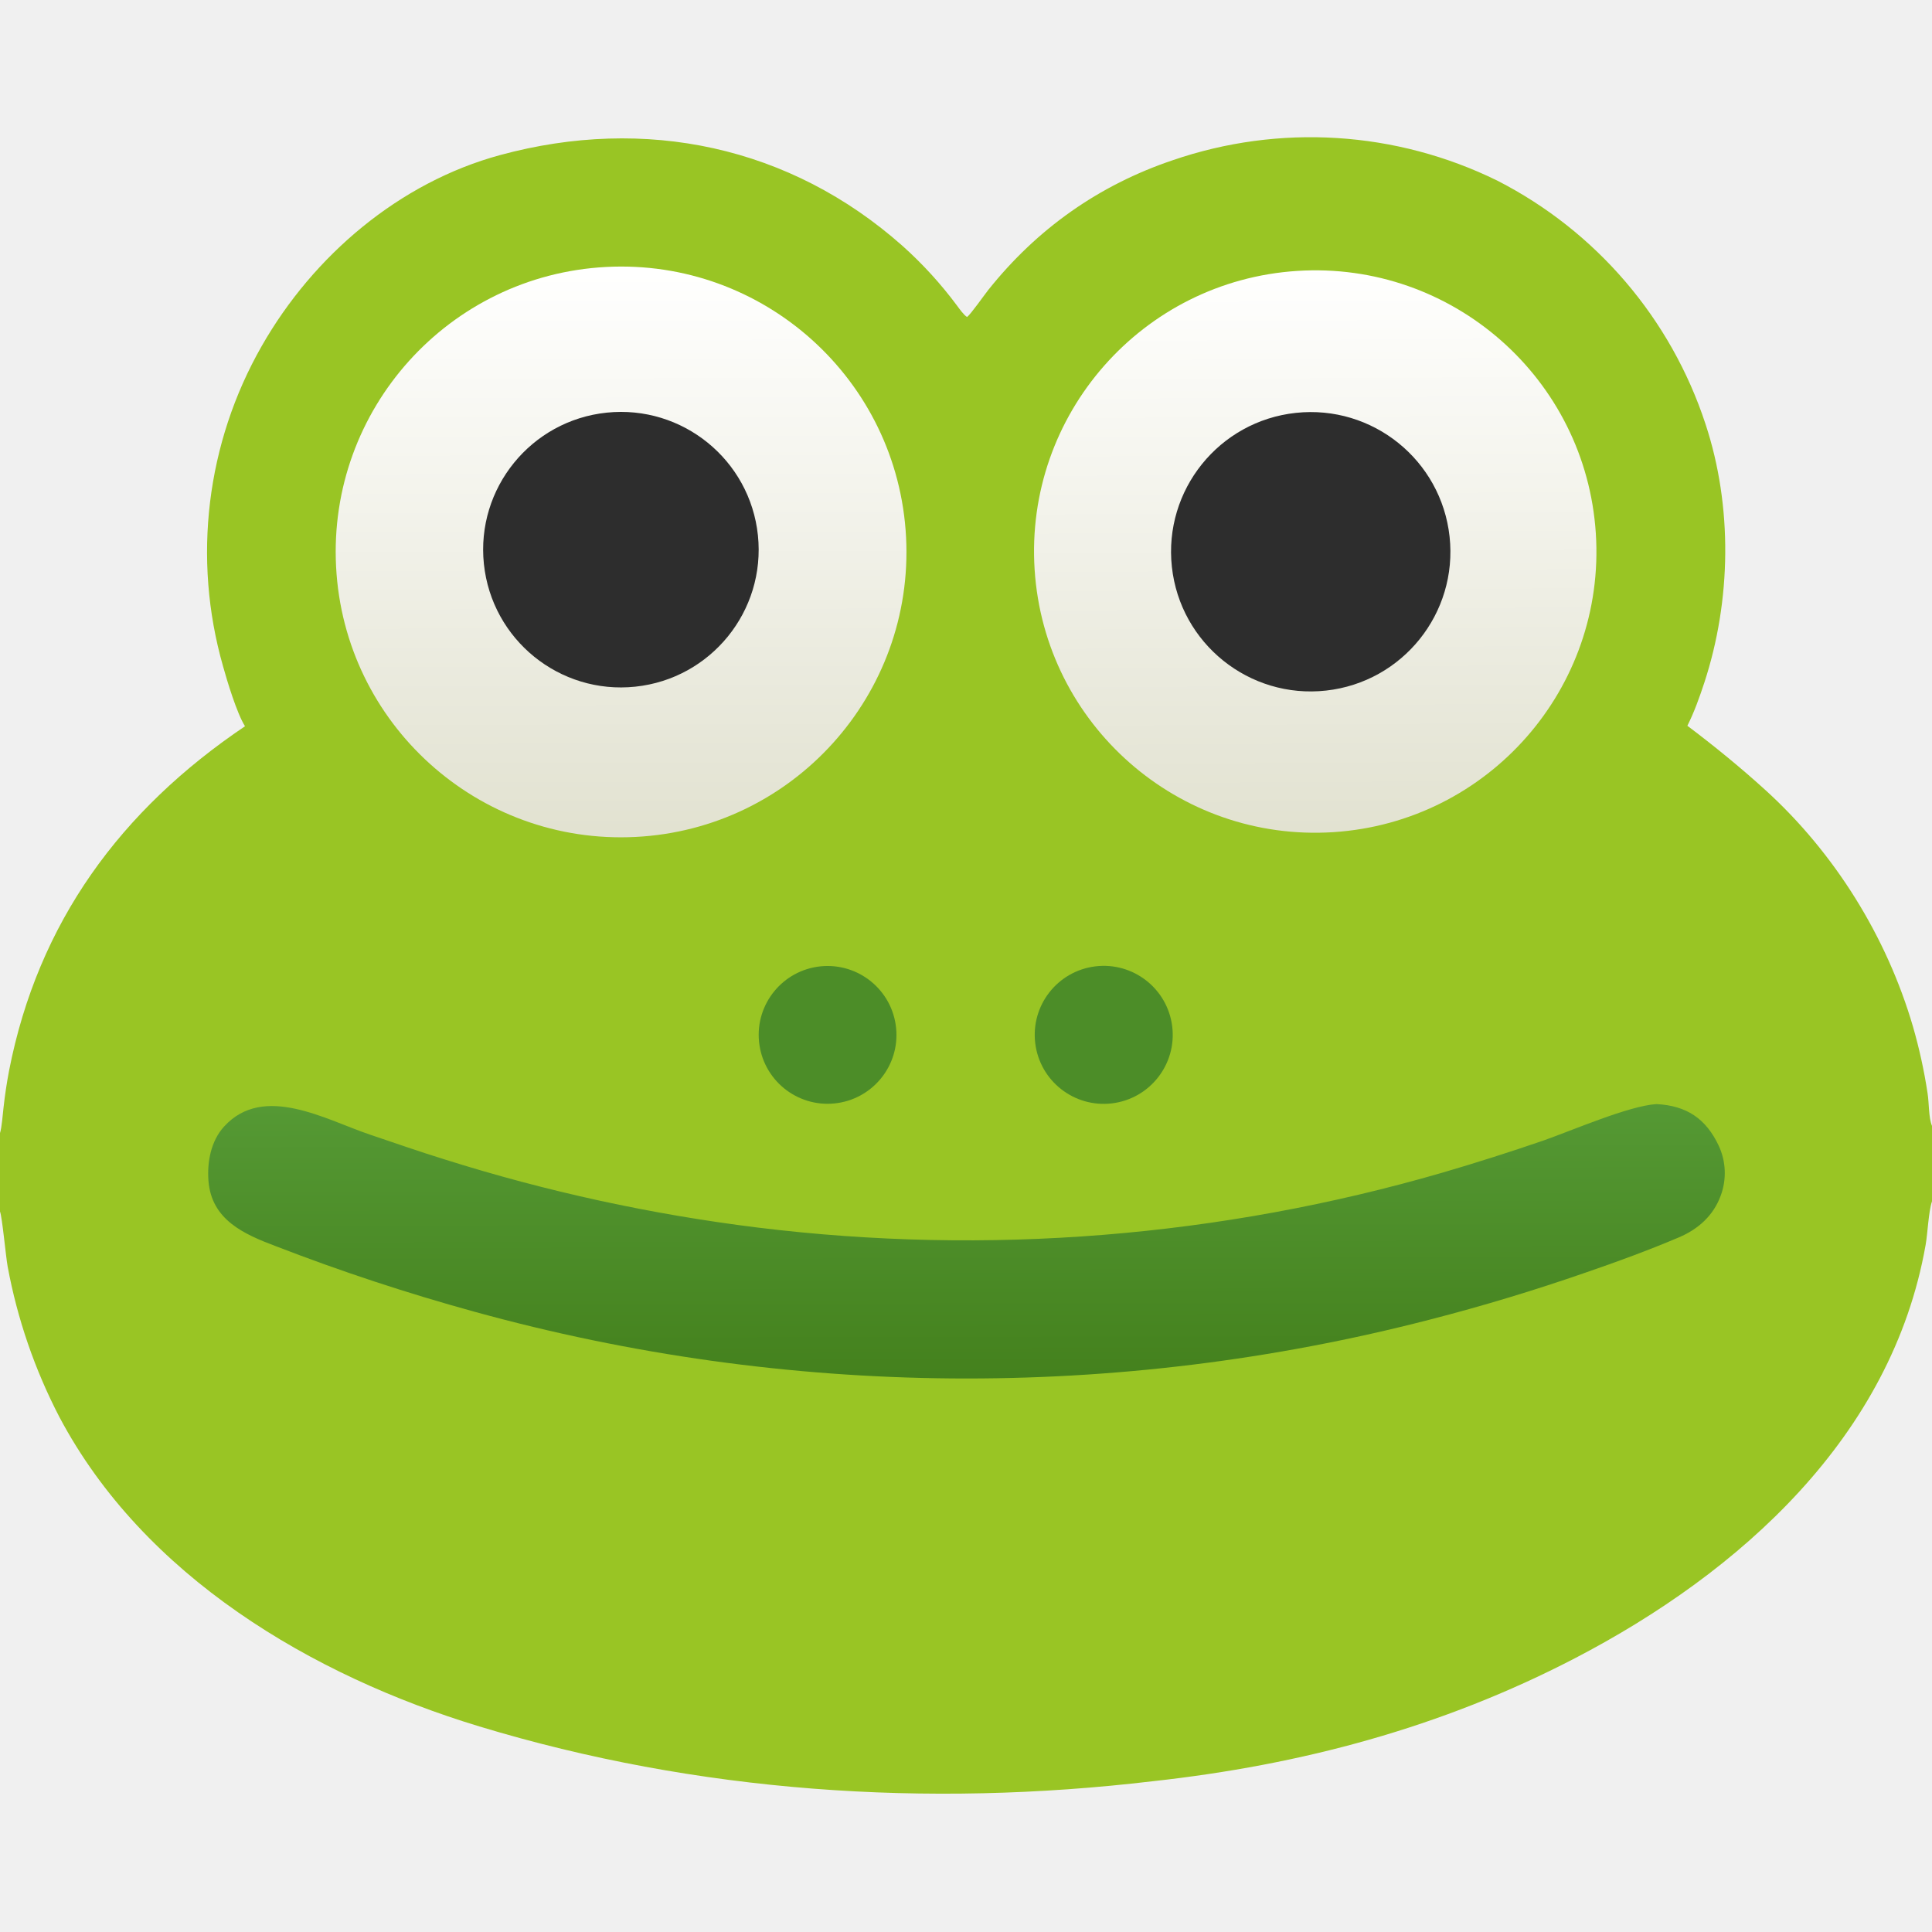
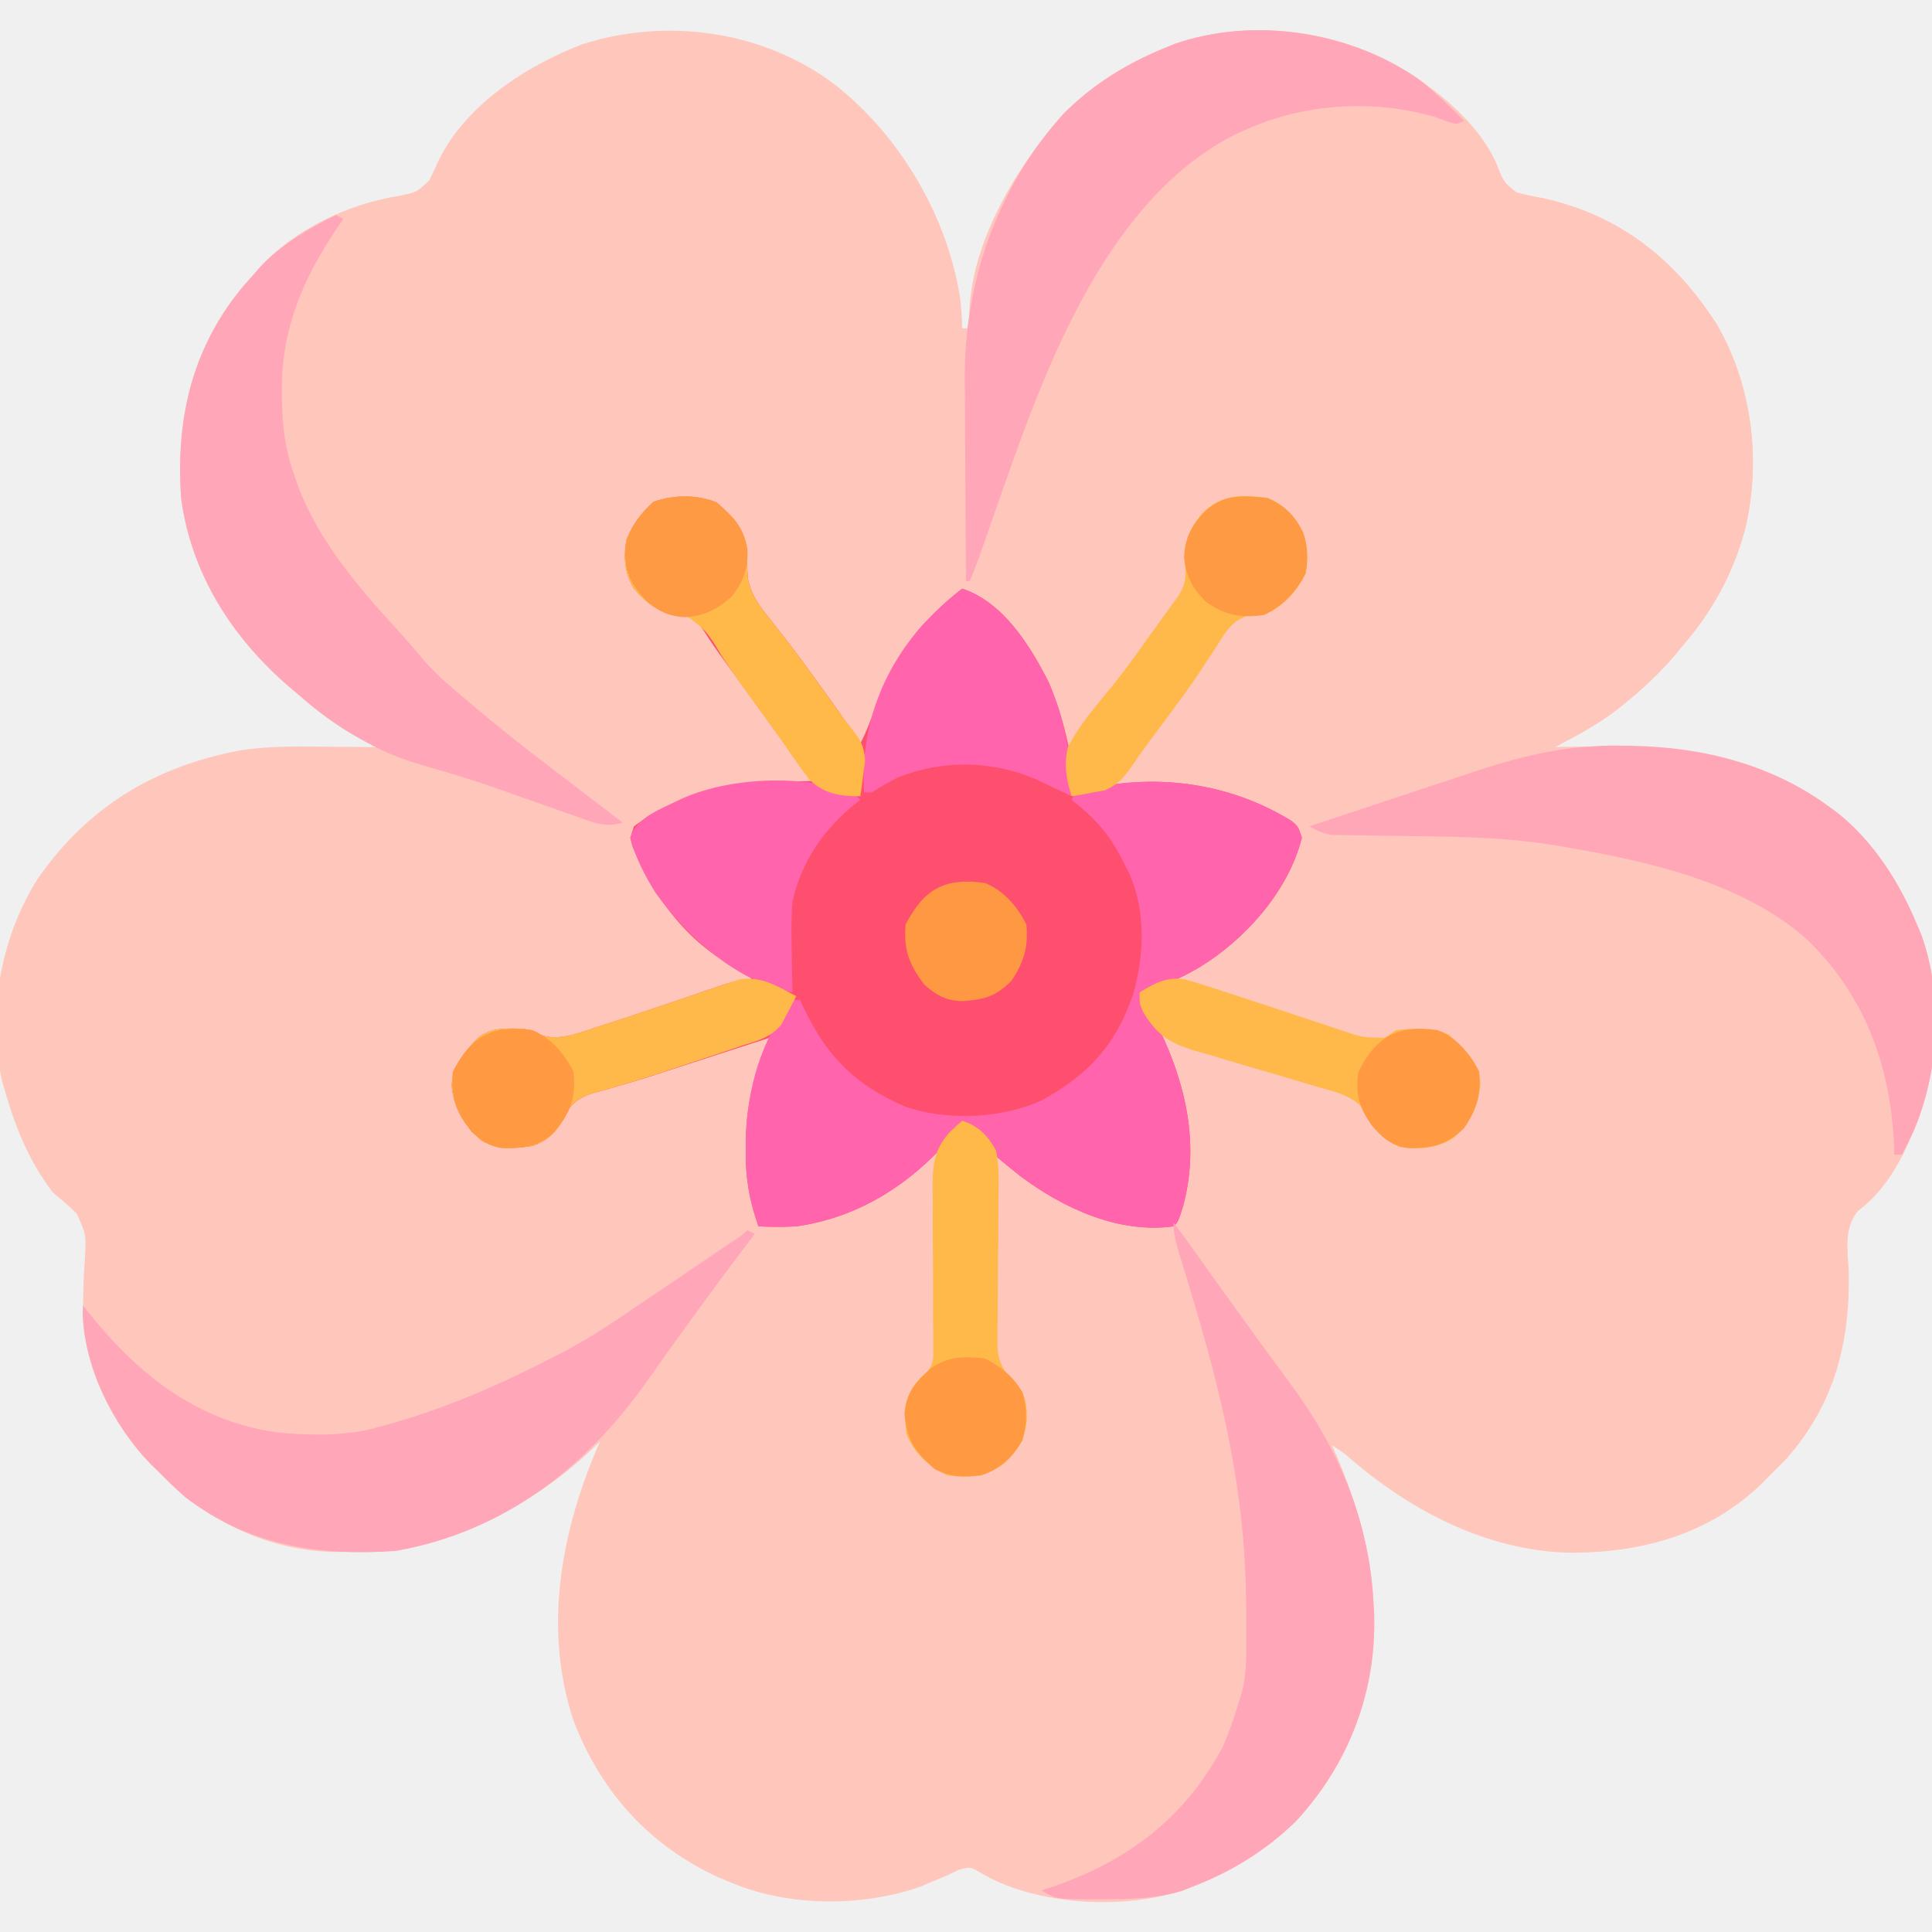
<svg xmlns="http://www.w3.org/2000/svg" width="50" height="50" viewBox="0 0 50 50" fill="none">
-   <path d="M6.341 18.795C6.132 18.467 5.875 17.616 5.77 17.235C4.977 14.451 5.339 11.464 6.776 8.951C8.107 6.618 10.332 4.721 12.947 4.012C16.698 2.994 20.45 3.781 23.361 6.367C23.882 6.834 24.355 7.353 24.772 7.915C24.831 7.995 24.947 8.158 25.028 8.204C25.127 8.128 25.477 7.629 25.578 7.502C26.838 5.922 28.441 4.79 30.349 4.147C33.109 3.198 36.132 3.388 38.751 4.675C41.307 5.982 43.243 8.245 44.138 10.973C44.843 13.106 44.806 15.536 44.108 17.667C43.985 18.041 43.846 18.431 43.669 18.783C44.357 19.3 45.04 19.858 45.678 20.437C47.477 22.068 48.826 24.236 49.507 26.566C49.671 27.134 49.798 27.713 49.886 28.298C49.926 28.551 49.91 28.922 50 29.138V31.091C49.909 31.358 49.889 31.914 49.834 32.224C48.958 37.185 45.034 40.694 40.752 42.919C37.307 44.708 33.675 45.676 29.834 46.098C23.989 46.791 18.046 46.39 12.406 44.68C8.065 43.364 3.72 40.792 1.538 36.674C0.901 35.449 0.449 34.136 0.198 32.778C0.15 32.515 0.057 31.497 0 31.355V29.323C0.047 29.179 0.07 28.839 0.091 28.668C0.126 28.347 0.174 28.029 0.234 27.712C0.985 23.867 3.126 20.961 6.341 18.795Z" fill="#99C524" />
-   <path d="M15.683 6.909C19.759 6.693 23.238 9.825 23.449 13.902C23.66 17.978 20.525 21.453 16.448 21.66C12.377 21.867 8.909 18.737 8.698 14.667C8.486 10.596 11.613 7.124 15.683 6.909Z" fill="url(#paint0_linear_3144_42757)" />
-   <path d="M15.703 10.679C17.66 10.477 19.411 11.899 19.615 13.856C19.819 15.813 18.399 17.565 16.442 17.771C14.483 17.977 12.728 16.555 12.523 14.595C12.319 12.636 13.743 10.882 15.703 10.679Z" fill="#2D2D2D" />
-   <path d="M33.573 7.011C37.583 6.755 41.042 9.796 41.3 13.806C41.559 17.815 38.519 21.275 34.51 21.536C30.498 21.796 27.035 18.754 26.776 14.742C26.517 10.73 29.561 7.268 33.573 7.011Z" fill="url(#paint1_linear_3144_42757)" />
-   <path d="M33.537 10.685C35.52 10.473 37.299 11.906 37.515 13.888C37.731 15.87 36.301 17.652 34.319 17.872C32.333 18.092 30.544 16.657 30.328 14.67C30.112 12.683 31.549 10.898 33.537 10.685Z" fill="#2D2D2D" />
-   <path d="M42.865 28.574C43.644 28.611 44.15 28.948 44.481 29.652C44.67 30.058 44.688 30.523 44.532 30.943C44.342 31.461 43.949 31.811 43.452 32.022C42.668 32.355 41.853 32.654 41.048 32.93C39.716 33.393 38.366 33.801 37.001 34.152C28.884 36.251 20.359 36.179 12.278 33.947C10.537 33.468 8.822 32.903 7.138 32.251C6.314 31.941 5.471 31.57 5.395 30.556C5.358 30.068 5.459 29.528 5.799 29.155C6.824 28.031 8.436 28.983 9.581 29.366C10.237 29.588 10.856 29.804 11.502 30.004C14.147 30.839 16.863 31.43 19.616 31.77C25.558 32.5 31.585 32.016 37.334 30.347C38.212 30.09 39.084 29.812 39.949 29.515C40.709 29.247 42.154 28.62 42.865 28.574Z" fill="url(#paint2_linear_3144_42757)" />
-   <path d="M28.343 25.01C29.323 24.888 30.216 25.584 30.337 26.565C30.457 27.545 29.758 28.437 28.777 28.555C27.8 28.672 26.911 27.976 26.792 26.999C26.672 26.022 27.366 25.132 28.343 25.01Z" fill="#4C8D28" />
-   <path d="M21.235 25.009C22.216 24.909 23.092 25.623 23.191 26.604C23.291 27.584 22.575 28.459 21.594 28.557C20.615 28.654 19.743 27.941 19.644 26.962C19.545 25.984 20.257 25.11 21.235 25.009Z" fill="#4C8D28" />
+   <g clip-path="url(#clip0_1_2672)">
+     <mask id="mask0_1_2672" style="mask-type:luminance" maskUnits="userSpaceOnUse" x="0" y="0" width="50" height="50">
+       <path d="M50 0H0V50H50V0Z" fill="white" />
+     </mask>
+     <g mask="url(#mask0_1_2672)">
+       <path d="M21.605 2.188C23.302 3.524 24.532 5.612 24.855 7.759C24.879 8.005 24.896 8.249 24.902 8.496C24.967 8.496 25.031 8.496 25.097 8.496C25.093 8.403 25.088 8.309 25.083 8.212C25.087 6.334 26.314 4.285 27.539 2.93C28.29 2.188 29.105 1.675 30.078 1.27C30.18 1.227 30.281 1.185 30.386 1.141C32.123 0.536 34.176 0.741 35.816 1.522C36.922 2.084 38.279 3.119 38.749 4.296C38.911 4.709 38.911 4.709 39.243 4.979C39.469 5.043 39.692 5.087 39.923 5.127C41.905 5.564 43.335 6.69 44.433 8.399C45.348 9.984 45.585 11.931 45.16 13.703C44.858 14.824 44.317 15.823 43.554 16.7C43.492 16.776 43.429 16.853 43.364 16.932C42.95 17.42 42.503 17.84 42.004 18.238C41.951 18.28 41.899 18.323 41.844 18.366C41.344 18.754 40.794 19.044 40.234 19.336C40.355 19.334 40.355 19.334 40.478 19.332C42.944 19.291 45.299 19.369 47.363 20.899C47.432 20.95 47.501 21 47.571 21.053C48.496 21.8 49.155 22.838 49.609 23.926C49.65 24.022 49.69 24.119 49.732 24.218C50.298 25.834 50.18 27.735 49.511 29.297C49.473 29.39 49.434 29.483 49.394 29.578C49.09 30.241 48.672 30.913 48.075 31.344C47.715 31.823 47.818 32.319 47.845 32.898C47.886 34.737 47.478 36.33 46.246 37.738C46.1 37.889 45.951 38.038 45.801 38.184C45.735 38.252 45.669 38.32 45.601 38.389C44.224 39.726 42.448 40.2 40.575 40.183C38.486 40.119 36.557 39.124 34.988 37.785C34.761 37.587 34.761 37.587 34.472 37.403C34.51 37.489 34.548 37.576 34.587 37.665C35.106 38.886 35.494 40.169 35.547 41.504C35.554 41.635 35.554 41.635 35.562 41.769C35.627 43.788 34.9 45.669 33.523 47.15C32.739 47.903 31.873 48.439 30.859 48.828C30.774 48.862 30.689 48.895 30.601 48.929C29.096 49.405 27.061 49.317 25.637 48.611C25.57 48.574 25.503 48.537 25.433 48.499C25.116 48.309 25.116 48.309 24.817 48.389C24.716 48.437 24.615 48.486 24.512 48.535C24.355 48.602 24.199 48.667 24.041 48.731C23.966 48.763 23.891 48.795 23.814 48.828C22.307 49.356 20.42 49.345 18.945 48.731C18.776 48.661 18.776 48.661 18.604 48.59C16.811 47.774 15.549 46.375 14.844 44.532C14.042 42.129 14.53 39.573 15.527 37.305C15.464 37.367 15.402 37.428 15.337 37.491C13.438 39.29 11.181 40.199 8.582 40.163C6.845 40.107 5.301 39.32 4.101 38.086C4.033 38.02 3.966 37.955 3.896 37.887C2.923 36.884 2.157 35.38 2.146 33.969C2.165 33.021 2.165 33.021 2.197 32.573C2.232 31.956 2.232 31.956 1.987 31.408C1.788 31.214 1.58 31.038 1.367 30.86C0.726 30.017 0.383 29.134 0.097 28.125C0.08 28.065 0.063 28.005 0.045 27.942C-0.335 26.188 0.027 24.234 0.983 22.732C2.273 20.884 3.986 19.846 6.193 19.424C6.919 19.307 7.64 19.315 8.374 19.324C8.51 19.325 8.645 19.326 8.781 19.327C9.109 19.329 9.437 19.332 9.765 19.336C9.694 19.298 9.622 19.26 9.548 19.221C8.872 18.859 8.296 18.469 7.715 17.969C7.632 17.899 7.549 17.83 7.464 17.758C5.995 16.486 4.946 14.839 4.687 12.891C4.541 10.822 4.978 8.946 6.352 7.341C6.415 7.271 6.478 7.201 6.543 7.129C6.594 7.068 6.646 7.008 6.7 6.945C7.618 5.936 9.008 5.276 10.339 5.066C10.788 4.973 10.788 4.973 11.11 4.668C11.201 4.485 11.287 4.299 11.37 4.113C12.088 2.69 13.627 1.703 15.064 1.147C17.263 0.444 19.759 0.794 21.605 2.188Z" fill="#FFC6BC" />
+       <path d="M36.884 2.177C37.573 2.739 38.416 3.462 38.75 4.298C38.911 4.71 38.911 4.71 39.244 4.98C39.469 5.044 39.692 5.089 39.923 5.129C41.906 5.566 43.335 6.692 44.434 8.4C45.348 9.985 45.585 11.932 45.16 13.704C44.859 14.826 44.317 15.825 43.555 16.701C43.492 16.778 43.429 16.855 43.365 16.934C42.951 17.422 42.504 17.841 42.005 18.239C41.952 18.282 41.899 18.324 41.845 18.368C41.344 18.755 40.794 19.045 40.235 19.338C40.355 19.335 40.355 19.335 40.479 19.333C42.945 19.292 45.3 19.371 47.364 20.9C47.432 20.951 47.501 21.002 47.572 21.054C48.497 21.802 49.156 22.839 49.61 23.927C49.65 24.024 49.69 24.12 49.732 24.219C50.296 25.829 50.184 27.743 49.512 29.299C49.416 29.495 49.319 29.691 49.219 29.884C49.154 29.884 49.09 29.884 49.024 29.884C49.021 29.796 49.019 29.707 49.016 29.616C48.923 27.548 48.241 25.719 46.719 24.272C45.013 22.799 42.584 22.279 40.406 21.907C40.303 21.89 40.303 21.89 40.2 21.872C39.21 21.712 38.219 21.667 37.218 21.672C37.113 21.672 37.009 21.672 36.901 21.672C36.572 21.673 36.243 21.674 35.913 21.675C35.688 21.676 35.463 21.676 35.238 21.677C34.69 21.678 34.142 21.679 33.594 21.681C33.581 21.772 33.568 21.863 33.554 21.956C33.346 23.079 32.278 24.191 31.368 24.832C30.773 25.218 30.18 25.509 29.492 25.685C29.547 25.779 29.547 25.779 29.603 25.876C30.535 27.52 31.123 29.319 30.622 31.203C30.492 31.62 30.492 31.62 30.371 31.74C28.939 31.934 27.514 31.268 26.398 30.434C25.332 29.572 25.332 29.572 25.098 29.103C25.033 29.103 24.969 29.103 24.903 29.103C24.756 29.252 24.756 29.252 24.604 29.445C23.562 30.652 22.212 31.516 20.606 31.74C20.278 31.759 19.957 31.756 19.629 31.74C19.391 31.065 19.288 30.465 19.3 29.75C19.3 29.661 19.301 29.572 19.302 29.479C19.322 28.517 19.543 27.737 19.922 26.857C19.768 26.907 19.615 26.956 19.461 27.006C19.323 27.05 19.186 27.095 19.048 27.139C18.669 27.261 18.291 27.384 17.912 27.508C16.615 27.931 16.615 27.931 16.007 28.106C15.927 28.13 15.846 28.154 15.764 28.178C15.624 28.22 15.484 28.259 15.344 28.295C14.858 28.442 14.688 28.693 14.457 29.119C14.294 29.407 14.096 29.54 13.794 29.659C13.285 29.729 12.936 29.761 12.476 29.53C12.01 29.128 11.747 28.712 11.688 28.096C11.736 27.541 11.999 27.274 12.36 26.869C12.714 26.588 13.081 26.615 13.517 26.626C13.77 26.662 13.77 26.662 13.955 26.768C14.438 26.977 15.027 26.717 15.503 26.564C15.567 26.544 15.631 26.524 15.697 26.503C16.16 26.355 16.62 26.199 17.081 26.044C17.199 26.004 17.317 25.964 17.439 25.923C17.676 25.843 17.913 25.762 18.151 25.68C18.26 25.643 18.37 25.606 18.483 25.567C18.582 25.534 18.68 25.5 18.782 25.465C19.043 25.392 19.043 25.392 19.434 25.392C19.434 25.328 19.434 25.263 19.434 25.197C19.362 25.171 19.29 25.145 19.216 25.118C17.878 24.541 16.894 23.202 16.364 21.893C16.309 21.681 16.309 21.681 16.407 21.388C17.815 20.342 19.308 20.243 20.996 20.217C20.965 20.172 20.933 20.128 20.9 20.083C20.855 20.021 20.81 19.958 20.763 19.894C20.712 19.823 20.662 19.753 20.609 19.681C20.496 19.524 20.383 19.367 20.269 19.209C19.972 18.798 19.674 18.386 19.377 17.975C19.293 17.858 19.293 17.858 19.207 17.74C19.101 17.592 18.994 17.445 18.887 17.297C18.813 17.195 18.813 17.195 18.738 17.09C18.691 17.025 18.643 16.96 18.595 16.893C18.503 16.765 18.414 16.634 18.327 16.502C18.1 16.147 18.1 16.147 17.753 15.928C17.683 15.924 17.614 15.919 17.542 15.914C17.042 15.838 16.735 15.617 16.407 15.236C16.157 14.822 16.135 14.439 16.211 13.967C16.375 13.575 16.599 13.28 16.907 12.99C17.438 12.805 18.018 12.797 18.543 13.002C18.97 13.38 19.249 13.628 19.312 14.205C19.315 14.273 19.319 14.341 19.322 14.412C19.327 14.49 19.331 14.569 19.336 14.65C19.342 14.757 19.348 14.865 19.355 14.975C19.456 15.432 19.657 15.689 19.947 16.048C20.053 16.184 20.159 16.321 20.265 16.458C20.349 16.564 20.349 16.564 20.434 16.673C20.728 17.055 21.008 17.445 21.289 17.836C21.368 17.945 21.368 17.945 21.449 18.057C21.73 18.446 22.003 18.839 22.266 19.24C22.418 18.952 22.528 18.664 22.632 18.355C23.09 17.094 23.811 16.035 24.903 15.236C24.967 15.236 25.032 15.236 25.098 15.236C25.066 15.172 25.033 15.107 25 15.041C24.99 14.841 24.986 14.641 24.985 14.441C24.984 14.315 24.983 14.189 24.982 14.059C24.981 13.92 24.981 13.781 24.98 13.642C24.98 13.499 24.979 13.356 24.979 13.213C24.978 12.912 24.977 12.612 24.977 12.311C24.976 11.93 24.974 11.549 24.971 11.167C24.969 10.871 24.969 10.575 24.969 10.279C24.968 10.139 24.968 9.999 24.966 9.858C24.944 7.314 25.81 4.828 27.539 2.931C28.289 2.188 29.107 1.677 30.078 1.271C30.18 1.229 30.282 1.186 30.387 1.143C32.513 0.402 35.095 0.825 36.884 2.177Z" fill="#FFC6BC" />
+       <path d="M18.543 13C18.97 13.377 19.249 13.626 19.312 14.202C19.315 14.271 19.319 14.339 19.322 14.41C19.327 14.488 19.331 14.567 19.336 14.648C19.342 14.755 19.348 14.863 19.355 14.973C19.456 15.43 19.657 15.687 19.947 16.046C20.053 16.182 20.159 16.319 20.265 16.456C20.321 16.527 20.377 16.598 20.434 16.671C20.728 17.052 21.008 17.443 21.289 17.834C21.368 17.943 21.368 17.943 21.449 18.055C21.73 18.444 22.003 18.837 22.266 19.238C22.418 18.95 22.528 18.662 22.632 18.353C23.097 17.073 23.821 16.066 24.903 15.234C25.971 15.589 26.666 16.717 27.149 17.675C27.536 18.602 27.73 19.513 27.832 20.507C27.954 20.476 28.076 20.445 28.201 20.412C30.007 20.014 31.855 20.276 33.426 21.247C33.594 21.386 33.594 21.386 33.692 21.679C33.346 23.066 32.216 24.326 31.014 25.05C30.514 25.337 30.048 25.541 29.492 25.683C29.547 25.777 29.547 25.777 29.603 25.873C30.535 27.518 31.123 29.317 30.622 31.201C30.492 31.617 30.492 31.617 30.371 31.738C28.939 31.932 27.514 31.266 26.398 30.432C25.332 29.569 25.332 29.569 25.098 29.101C25.033 29.101 24.969 29.101 24.903 29.101C24.756 29.25 24.756 29.25 24.604 29.443C23.562 30.65 22.212 31.514 20.606 31.738C20.278 31.756 19.957 31.754 19.629 31.738C19.391 31.063 19.288 30.463 19.3 29.748C19.3 29.659 19.301 29.569 19.302 29.477C19.322 28.515 19.543 27.735 19.922 26.855C19.768 26.905 19.615 26.954 19.461 27.004C19.323 27.048 19.186 27.093 19.048 27.137C18.669 27.259 18.291 27.382 17.912 27.506C16.615 27.929 16.615 27.929 16.007 28.104C15.927 28.128 15.846 28.151 15.764 28.176C15.624 28.217 15.484 28.256 15.344 28.293C14.858 28.44 14.688 28.691 14.457 29.117C14.294 29.404 14.096 29.538 13.794 29.657C13.285 29.727 12.936 29.759 12.476 29.528C12.01 29.126 11.747 28.71 11.688 28.094C11.736 27.539 11.999 27.272 12.36 26.867C12.714 26.586 13.081 26.613 13.517 26.623C13.77 26.66 13.77 26.66 13.955 26.766C14.438 26.975 15.027 26.715 15.503 26.562C15.567 26.542 15.631 26.522 15.697 26.501C16.16 26.353 16.62 26.197 17.081 26.041C17.258 25.982 17.258 25.982 17.439 25.921C17.676 25.84 17.913 25.759 18.151 25.678C18.26 25.641 18.37 25.604 18.483 25.565C18.582 25.532 18.68 25.498 18.782 25.463C19.043 25.39 19.043 25.39 19.434 25.39C19.434 25.326 19.434 25.261 19.434 25.195C19.362 25.169 19.29 25.143 19.216 25.116C17.878 24.539 16.894 23.2 16.364 21.891C16.309 21.679 16.309 21.679 16.407 21.386C17.815 20.34 19.308 20.241 20.996 20.214C20.965 20.17 20.933 20.126 20.9 20.081C20.855 20.018 20.81 19.956 20.763 19.892C20.712 19.821 20.662 19.751 20.609 19.678C20.496 19.521 20.383 19.364 20.269 19.207C19.972 18.796 19.674 18.384 19.377 17.973C19.293 17.856 19.293 17.856 19.207 17.738C19.101 17.59 18.994 17.442 18.887 17.295C18.838 17.227 18.789 17.159 18.738 17.088C18.667 16.991 18.667 16.991 18.595 16.891C18.503 16.763 18.414 16.632 18.327 16.5C18.1 16.145 18.1 16.145 17.753 15.926C17.648 15.919 17.648 15.919 17.542 15.911C17.042 15.835 16.735 15.614 16.407 15.234C16.157 14.82 16.135 14.436 16.211 13.964C16.375 13.573 16.599 13.278 16.907 12.988C17.438 12.803 18.018 12.795 18.543 13Z" fill="#FF4F6E" />
+       <path d="M33.426 21.247C33.594 21.386 33.594 21.386 33.692 21.679C33.346 23.066 32.216 24.326 31.014 25.05C30.514 25.337 30.048 25.541 29.492 25.683C29.529 25.746 29.566 25.809 29.604 25.874C30.535 27.518 31.123 29.317 30.622 31.201C30.492 31.618 30.492 31.618 30.372 31.738C28.94 31.932 27.514 31.266 26.398 30.432C25.332 29.569 25.332 29.569 25.098 29.101C25.034 29.101 24.969 29.101 24.903 29.101C24.756 29.25 24.756 29.25 24.604 29.443C23.562 30.65 22.212 31.514 20.606 31.738C20.278 31.756 19.957 31.754 19.629 31.738C19.391 31.063 19.288 30.463 19.3 29.748C19.3 29.659 19.301 29.569 19.302 29.477C19.33 28.201 19.696 26.892 20.508 25.878C20.573 25.878 20.637 25.878 20.703 25.878C20.758 25.995 20.758 25.995 20.814 26.114C21.417 27.361 22.14 28.084 23.428 28.64C24.519 29.016 25.921 28.949 26.96 28.477C28.163 27.818 28.881 27.039 29.324 25.736C29.639 24.635 29.666 23.379 29.102 22.363C29.059 22.28 29.017 22.197 28.973 22.111C28.65 21.522 28.267 21.11 27.735 20.703C27.767 20.638 27.799 20.574 27.832 20.507C29.72 19.968 31.76 20.218 33.426 21.247Z" fill="#FF64AC" />
+       <path d="M30.371 31.641C30.618 31.966 30.855 32.297 31.091 32.629C31.482 33.178 31.875 33.725 32.269 34.271C32.349 34.382 32.349 34.382 32.431 34.496C32.735 34.916 33.042 35.335 33.352 35.751C34.64 37.488 35.432 39.311 35.547 41.504C35.552 41.592 35.557 41.679 35.562 41.769C35.625 43.79 34.901 45.669 33.524 47.149C32.739 47.903 31.873 48.439 30.859 48.828C30.774 48.861 30.689 48.895 30.601 48.929C29.901 49.15 29.195 49.148 28.467 49.152C28.363 49.152 28.259 49.153 28.152 49.153C27.328 49.145 27.328 49.145 26.953 48.926C27.05 48.894 27.147 48.862 27.247 48.828C29.194 48.158 30.658 47.054 31.641 45.215C31.798 44.863 31.924 44.511 32.031 44.141C32.065 44.038 32.098 43.936 32.132 43.831C32.23 43.443 32.255 43.087 32.252 42.69C32.253 42.618 32.253 42.546 32.253 42.472C32.254 42.241 32.252 42.01 32.251 41.779C32.251 41.7 32.25 41.621 32.25 41.539C32.237 38.629 31.627 36.088 30.783 33.313C30.756 33.224 30.728 33.134 30.7 33.041C30.649 32.872 30.597 32.703 30.545 32.535C30.451 32.227 30.371 31.964 30.371 31.641Z" fill="#FFA6B8" />
+       <path d="M8.692 5.566C8.756 5.599 8.821 5.631 8.887 5.664C8.829 5.748 8.772 5.832 8.712 5.918C7.846 7.203 7.284 8.515 7.294 10.083C7.295 10.174 7.295 10.264 7.296 10.358C7.307 11.042 7.384 11.657 7.618 12.305C7.651 12.4 7.684 12.496 7.718 12.594C8.291 14.098 9.373 15.304 10.444 16.477C10.616 16.667 10.781 16.861 10.944 17.059C11.266 17.436 11.633 17.749 12.012 18.066C12.1 18.141 12.188 18.215 12.278 18.292C12.928 18.84 13.593 19.365 14.269 19.879C14.558 20.099 14.846 20.32 15.134 20.54C15.46 20.79 15.787 21.04 16.114 21.289C15.673 21.429 15.351 21.288 14.932 21.136C14.815 21.095 14.815 21.095 14.696 21.053C14.446 20.966 14.196 20.877 13.947 20.789C13.622 20.674 13.297 20.56 12.972 20.446C12.892 20.418 12.812 20.39 12.729 20.36C12.196 20.175 11.659 20.011 11.116 19.857C10.538 19.693 10.003 19.505 9.479 19.208C9.411 19.17 9.342 19.132 9.271 19.093C8.703 18.774 8.201 18.404 7.715 17.969C7.633 17.899 7.551 17.83 7.467 17.759C5.996 16.49 4.946 14.838 4.688 12.891C4.542 10.821 4.978 8.946 6.353 7.341C6.416 7.271 6.479 7.201 6.543 7.129C6.595 7.068 6.647 7.007 6.7 6.945C7.243 6.349 7.975 5.925 8.692 5.566Z" fill="#FFA6B8" />
+       <path d="M36.719 2.051C37.136 2.381 37.517 2.747 37.891 3.125C37.696 3.223 37.696 3.223 37.463 3.147C37.361 3.109 37.258 3.072 37.153 3.033C35.583 2.571 33.822 2.666 32.325 3.32C32.229 3.362 32.134 3.403 32.036 3.445C28.722 5.076 27.123 9.326 25.977 12.598C25.946 12.684 25.916 12.771 25.884 12.861C25.762 13.21 25.64 13.558 25.519 13.908C25.387 14.289 25.253 14.667 25.098 15.039C25.066 15.039 25.034 15.039 25 15.039C24.994 14.211 24.988 13.383 24.985 12.556C24.984 12.171 24.982 11.787 24.978 11.402C24.975 11.03 24.973 10.657 24.973 10.285C24.972 10.144 24.971 10.004 24.969 9.863C24.942 7.316 25.809 4.828 27.539 2.93C28.289 2.186 29.107 1.675 30.078 1.27C30.18 1.227 30.282 1.185 30.387 1.141C32.459 0.419 34.928 0.815 36.719 2.051Z" fill="#FFA6B8" />
+       <path d="M19.336 31.836C19.433 31.884 19.433 31.884 19.532 31.934C19.427 32.072 19.427 32.072 19.32 32.214C18.783 32.925 18.252 33.64 17.731 34.363C17.679 34.435 17.626 34.508 17.572 34.582C17.299 34.962 17.028 35.342 16.759 35.725C15.16 37.991 13.044 39.638 10.254 40.137C8.245 40.282 6.426 39.995 4.797 38.75C4.554 38.537 4.327 38.317 4.102 38.086C4 37.987 4 37.987 3.896 37.886C2.933 36.893 2.185 35.394 2.14 33.991C2.144 33.891 2.144 33.891 2.149 33.789C2.231 33.892 2.231 33.892 2.314 33.998C3.628 35.626 5.162 36.828 7.299 37.086C8.178 37.151 9.015 37.167 9.864 36.914C10.03 36.867 10.03 36.867 10.199 36.82C11.647 36.401 13.013 35.8 14.35 35.107C14.431 35.066 14.511 35.024 14.595 34.981C15.262 34.628 15.881 34.214 16.504 33.789C16.62 33.711 16.736 33.633 16.852 33.554C17.153 33.351 17.455 33.147 17.756 32.943C17.942 32.816 18.129 32.69 18.315 32.564C18.434 32.483 18.553 32.402 18.672 32.322C18.832 32.213 18.832 32.213 18.995 32.103C19.223 31.955 19.223 31.955 19.336 31.836Z" fill="#FFA6B8" />
+       <path d="M41.882 19.298C41.992 19.299 42.103 19.3 42.216 19.301C44.072 19.335 45.854 19.778 47.363 20.897C47.432 20.948 47.501 20.998 47.572 21.051C48.497 21.798 49.156 22.836 49.609 23.924C49.67 24.069 49.67 24.069 49.732 24.216C50.296 25.826 50.184 27.74 49.512 29.295C49.416 29.491 49.319 29.687 49.219 29.881C49.154 29.881 49.09 29.881 49.023 29.881C49.02 29.748 49.02 29.748 49.016 29.612C48.922 27.544 48.241 25.715 46.719 24.269C45.013 22.796 42.584 22.276 40.405 21.904C40.337 21.892 40.269 21.881 40.199 21.869C38.807 21.644 37.401 21.65 35.995 21.631C35.72 21.628 35.446 21.622 35.172 21.617C35.087 21.616 35.004 21.616 34.917 21.615C34.839 21.613 34.76 21.612 34.68 21.61C34.577 21.608 34.577 21.608 34.472 21.607C34.246 21.576 34.085 21.497 33.887 21.385C34.563 21.16 35.24 20.936 35.917 20.713C36.231 20.609 36.546 20.505 36.86 20.4C37.223 20.28 37.586 20.16 37.949 20.04C38.115 19.985 38.115 19.985 38.284 19.928C39.476 19.538 40.624 19.281 41.882 19.298Z" fill="#FFA6B7" />
+       <path d="M24.902 15.234C25.971 15.589 26.664 16.718 27.148 17.676C27.57 18.652 27.718 19.554 27.734 20.605C27.608 20.545 27.608 20.545 27.48 20.484C27.369 20.431 27.257 20.379 27.142 20.325C27.032 20.273 26.922 20.221 26.809 20.167C25.662 19.677 24.407 19.66 23.242 20.117C23.005 20.237 22.784 20.368 22.558 20.508C22.494 20.508 22.429 20.508 22.363 20.508C22.266 18.868 22.793 17.401 23.883 16.162C24.203 15.825 24.533 15.518 24.902 15.234Z" fill="#FF64AC" />
+       <path d="M22.07 20.507C22.135 20.571 22.199 20.636 22.266 20.702C22.217 20.739 22.169 20.776 22.119 20.814C21.312 21.467 20.732 22.317 20.508 23.339C20.475 23.749 20.48 24.155 20.489 24.566C20.491 24.673 20.492 24.781 20.494 24.892C20.497 25.156 20.502 25.419 20.508 25.683C19.103 25.426 17.771 24.251 16.968 23.107C16.687 22.663 16.442 22.189 16.309 21.679C16.489 21.138 17.092 20.947 17.578 20.702C18.841 20.105 20.749 20.039 22.07 20.507Z" fill="#FF64AC" />
+       <path d="M24.902 29.004C25.336 29.149 25.562 29.385 25.781 29.785C25.86 30.206 25.849 30.618 25.839 31.046C25.839 31.166 25.839 31.288 25.839 31.412C25.839 31.863 25.833 32.313 25.827 32.764C25.822 33.206 25.821 33.649 25.821 34.091C25.818 34.207 25.815 34.323 25.812 34.443C25.811 35.16 25.811 35.16 26.17 35.757C26.249 35.831 26.249 35.831 26.33 35.907C26.573 36.139 26.564 36.381 26.578 36.699C26.541 37.201 26.349 37.553 25.976 37.878C25.504 38.213 25.075 38.253 24.512 38.184C24.043 37.945 23.661 37.62 23.462 37.122C23.406 36.649 23.377 36.339 23.614 35.913C23.828 35.645 23.828 35.645 23.986 35.514C24.178 35.282 24.155 35.119 24.152 34.82C24.152 34.711 24.152 34.602 24.151 34.49C24.149 34.313 24.149 34.313 24.147 34.133C24.147 33.884 24.148 33.634 24.148 33.385C24.148 32.992 24.145 32.599 24.141 32.206C24.138 31.827 24.139 31.448 24.141 31.069C24.138 30.952 24.136 30.835 24.134 30.715C24.139 30.128 24.172 29.767 24.565 29.314C24.675 29.208 24.786 29.103 24.902 29.004Z" fill="#FFB949" />
+       <path d="M32.812 12.892C33.25 13.087 33.501 13.341 33.721 13.771C33.847 14.133 33.857 14.47 33.789 14.845C33.572 15.272 33.317 15.569 32.91 15.822C32.77 15.845 32.629 15.866 32.488 15.884C32.032 15.981 31.86 16.148 31.607 16.53C31.564 16.6 31.52 16.671 31.476 16.743C31.377 16.894 31.277 17.044 31.178 17.194C31.127 17.273 31.075 17.352 31.022 17.433C30.742 17.852 30.44 18.255 30.139 18.66C30.083 18.735 30.028 18.81 29.97 18.888C29.863 19.033 29.756 19.177 29.647 19.322C29.543 19.463 29.442 19.608 29.343 19.754C29.11 20.092 28.975 20.283 28.593 20.454C28.491 20.472 28.389 20.49 28.284 20.509C28.128 20.539 28.128 20.539 27.97 20.57C27.892 20.582 27.814 20.594 27.734 20.607C27.595 20.181 27.531 19.775 27.637 19.337C27.939 18.744 28.391 18.237 28.81 17.724C29.122 17.335 29.41 16.929 29.7 16.523C29.752 16.452 29.803 16.38 29.857 16.306C29.953 16.173 30.049 16.039 30.144 15.905C30.262 15.74 30.383 15.577 30.504 15.414C30.684 15.104 30.699 14.953 30.67 14.601C30.652 14.049 30.741 13.751 31.087 13.312C31.583 12.792 32.127 12.782 32.812 12.892Z" fill="#FFB94A" />
+       <path d="M30.816 25.388C30.909 25.416 31.003 25.444 31.099 25.474C31.213 25.511 31.328 25.548 31.445 25.586C31.516 25.609 31.586 25.631 31.658 25.655C32.342 25.876 33.024 26.102 33.705 26.329C33.965 26.416 34.226 26.502 34.487 26.588C34.567 26.615 34.646 26.642 34.728 26.669C35.272 26.852 35.272 26.852 35.84 26.855C35.937 26.791 36.033 26.727 36.133 26.66C36.598 26.605 37.05 26.599 37.488 26.77C37.89 27.125 38.257 27.488 38.312 28.04C38.265 28.624 38.065 29.033 37.64 29.437C37.188 29.727 36.753 29.749 36.23 29.688C35.817 29.497 35.647 29.313 35.455 28.916C35.116 28.365 34.615 28.272 34.018 28.107C33.908 28.073 33.797 28.04 33.683 28.005C33.212 27.862 32.739 27.725 32.265 27.588C31.919 27.487 31.574 27.382 31.229 27.277C31.122 27.248 31.016 27.218 30.906 27.188C30.255 26.988 29.93 26.774 29.58 26.183C29.492 25.977 29.492 25.977 29.492 25.684C29.936 25.409 30.3 25.229 30.816 25.388Z" fill="#FFB94A" />
+       <path d="M18.542 13C18.97 13.377 19.248 13.626 19.311 14.202C19.316 14.305 19.316 14.305 19.322 14.41C19.326 14.488 19.331 14.567 19.335 14.648C19.341 14.755 19.348 14.863 19.354 14.973C19.455 15.43 19.656 15.687 19.946 16.046C20.052 16.182 20.159 16.319 20.265 16.456C20.321 16.527 20.376 16.598 20.434 16.672C20.726 17.05 21.004 17.439 21.282 17.828C21.334 17.9 21.386 17.972 21.44 18.046C21.538 18.183 21.636 18.321 21.734 18.459C21.826 18.585 21.922 18.71 22.021 18.831C22.262 19.136 22.359 19.281 22.389 19.68C22.374 19.79 22.36 19.9 22.345 20.013C22.331 20.125 22.318 20.236 22.304 20.351C22.291 20.435 22.278 20.519 22.265 20.605C21.739 20.61 21.336 20.549 20.947 20.176C20.737 19.902 20.54 19.625 20.349 19.339C20.205 19.127 20.056 18.92 19.905 18.713C19.852 18.64 19.799 18.567 19.744 18.492C19.689 18.418 19.635 18.344 19.58 18.267C19.27 17.842 18.963 17.416 18.678 16.973C18.3 16.344 18.3 16.344 17.737 15.908C17.513 15.865 17.513 15.865 17.295 15.853C16.915 15.792 16.651 15.518 16.406 15.234C16.156 14.82 16.135 14.436 16.21 13.964C16.375 13.573 16.598 13.278 16.906 12.988C17.437 12.803 18.017 12.795 18.542 13Z" fill="#FFB949" />
+       <path d="M20.606 25.78C20.527 25.938 20.445 26.095 20.362 26.25C20.316 26.337 20.271 26.424 20.224 26.514C19.946 26.844 19.638 26.927 19.238 27.049C19.041 27.116 18.844 27.183 18.647 27.25C18.425 27.323 18.203 27.397 17.981 27.471C17.865 27.51 17.749 27.549 17.629 27.589C17.107 27.764 16.585 27.936 16.055 28.089C15.976 28.113 15.896 28.136 15.813 28.161C15.669 28.204 15.524 28.244 15.378 28.282C14.97 28.405 14.784 28.559 14.566 28.911C14.53 28.979 14.493 29.047 14.456 29.116C14.295 29.405 14.096 29.537 13.794 29.656C13.285 29.727 12.936 29.758 12.476 29.527C12.01 29.125 11.747 28.709 11.688 28.093C11.736 27.538 11.999 27.271 12.36 26.866C12.714 26.585 13.081 26.612 13.517 26.623C13.77 26.659 13.77 26.659 13.955 26.765C14.432 26.972 15.008 26.719 15.479 26.567C15.542 26.547 15.605 26.528 15.669 26.507C16.101 26.37 16.531 26.226 16.96 26.08C17.232 25.988 17.503 25.897 17.775 25.806C17.912 25.761 18.049 25.714 18.185 25.666C18.379 25.599 18.574 25.534 18.769 25.469C18.883 25.43 18.997 25.391 19.114 25.351C19.682 25.245 20.111 25.521 20.606 25.78Z" fill="#FFB94A" />
+       <path d="M18.543 13C18.961 13.369 19.247 13.638 19.342 14.196C19.368 14.685 19.249 15.046 18.945 15.429C18.578 15.77 18.215 15.946 17.712 15.973C17.284 15.946 17.028 15.809 16.699 15.527C16.301 15.074 16.17 14.799 16.177 14.204C16.249 13.696 16.541 13.332 16.907 12.988C17.438 12.803 18.018 12.795 18.543 13Z" fill="#FF9A44" />
+       <path d="M32.813 12.889C33.25 13.084 33.502 13.338 33.721 13.769C33.847 14.13 33.857 14.467 33.789 14.842C33.542 15.328 33.205 15.672 32.715 15.916C32.138 16 31.702 15.925 31.224 15.585C30.871 15.257 30.69 14.906 30.643 14.425C30.665 13.902 30.84 13.599 31.195 13.222C31.688 12.779 32.18 12.823 32.813 12.889Z" fill="#FF9A44" />
+       <path d="M37.207 26.659C37.69 26.848 38.05 27.272 38.281 27.733C38.34 28.318 38.213 28.72 37.89 29.198C37.438 29.628 37.06 29.724 36.453 29.713C36.022 29.662 35.772 29.449 35.5 29.123C35.165 28.648 35.072 28.311 35.156 27.733C35.634 26.796 36.19 26.519 37.207 26.659Z" fill="#FF9A43" />
+       <path d="M13.769 26.659C14.252 26.848 14.612 27.272 14.843 27.734C14.912 28.399 14.773 28.776 14.355 29.296C13.948 29.678 13.542 29.723 12.99 29.714C12.653 29.668 12.46 29.515 12.207 29.296C11.812 28.773 11.662 28.392 11.718 27.734C12.205 26.798 12.747 26.518 13.769 26.659Z" fill="#FF9A43" />
+       <path d="M25.488 35.156C25.915 35.369 26.219 35.625 26.465 36.035C26.589 36.485 26.586 36.83 26.459 37.28C26.191 37.73 25.899 38.014 25.391 38.184C24.935 38.236 24.602 38.229 24.189 38.019C23.666 37.569 23.47 37.257 23.407 36.584C23.454 36.047 23.687 35.769 24.085 35.419C24.539 35.096 24.941 35.096 25.488 35.156Z" fill="#FF9A43" />
+       <path d="M25.488 22.851C25.971 23.04 26.331 23.463 26.562 23.925C26.621 24.51 26.493 24.911 26.171 25.39C25.753 25.798 25.482 25.863 24.914 25.909C24.487 25.901 24.252 25.769 23.925 25.488C23.53 24.965 23.381 24.583 23.437 23.925C23.924 22.989 24.466 22.71 25.488 22.851Z" fill="#FF9842" />
+     </g>
+   </g>
  <defs>
-     <linearGradient id="paint0_linear_3144_42757" x1="16.066" y1="21.484" x2="16.038" y2="7.054" gradientUnits="userSpaceOnUse">
-       <stop stop-color="#E2E2D1" />
-       <stop offset="1" stop-color="#FFFFFE" />
-     </linearGradient>
-     <linearGradient id="paint1_linear_3144_42757" x1="34.063" y1="21.484" x2="33.979" y2="7.051" gradientUnits="userSpaceOnUse">
-       <stop stop-color="#E2E2D1" />
-       <stop offset="1" stop-color="#FFFFFE" />
-     </linearGradient>
-     <linearGradient id="paint2_linear_3144_42757" x1="25.008" y1="35.621" x2="24.997" y2="28.634" gradientUnits="userSpaceOnUse">
-       <stop stop-color="#44811D" />
-       <stop offset="1" stop-color="#559934" />
-     </linearGradient>
+     <clipPath id="clip0_1_2672">
+       <rect width="50" height="50" fill="white" />
+     </clipPath>
  </defs>
</svg>
